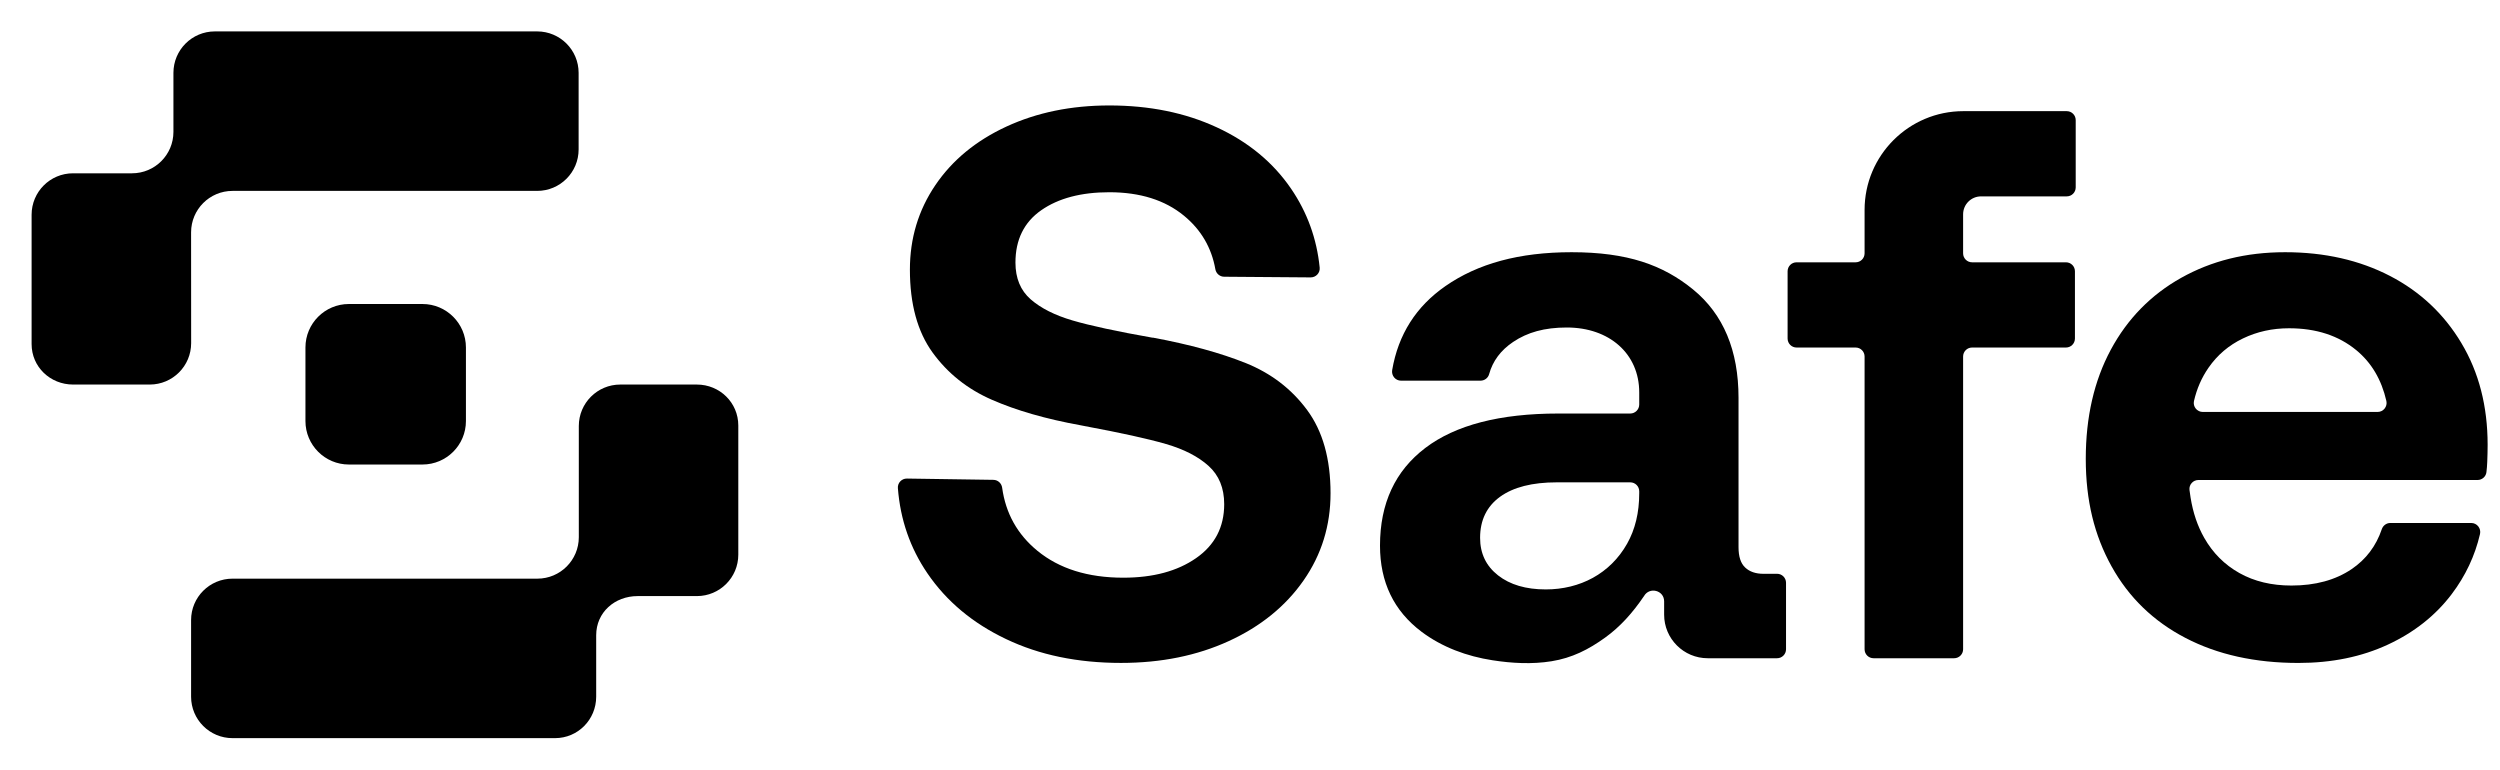
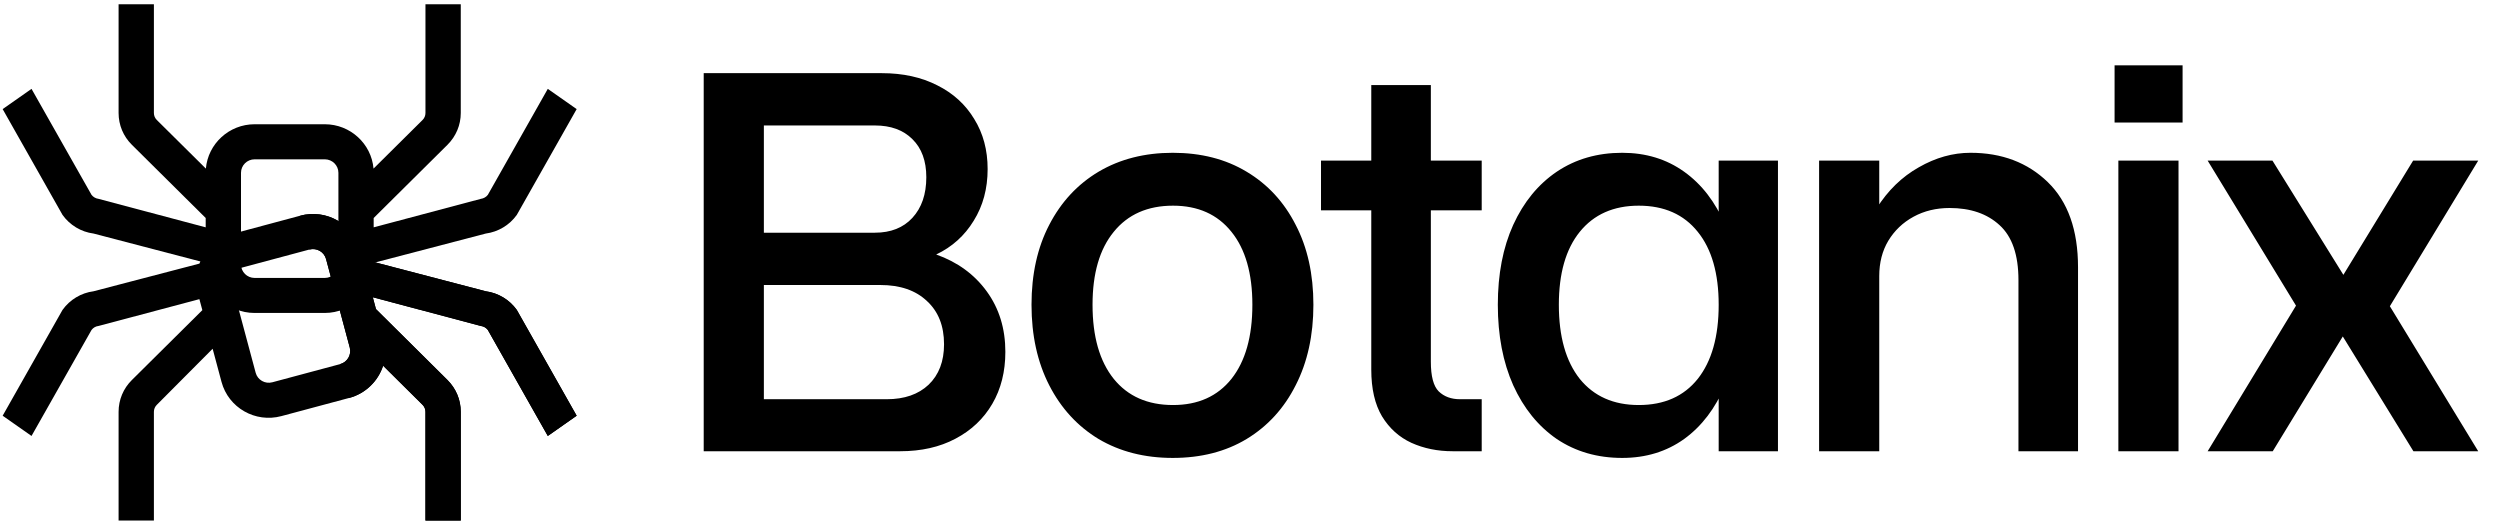
- <svg xmlns="http://www.w3.org/2000/svg" width="78" height="24" viewBox="0 0 78 24" fill="none">
-   <path d="M38.867 11.328C38.078 11.011 37.114 10.747 35.976 10.535H35.952C34.846 10.34 34.016 10.161 33.463 9.998C32.91 9.836 32.475 9.616 32.158 9.34C31.841 9.063 31.682 8.681 31.682 8.193C31.682 7.478 31.951 6.933 32.487 6.559C33.024 6.185 33.732 5.998 34.61 5.998C35.569 5.998 36.346 6.242 36.94 6.73C37.473 7.168 37.799 7.725 37.919 8.399C37.943 8.534 38.057 8.633 38.193 8.634L40.892 8.655C41.058 8.656 41.191 8.514 41.174 8.349C41.084 7.447 40.786 6.626 40.282 5.888C39.721 5.067 38.948 4.428 37.964 3.973C36.98 3.517 35.862 3.29 34.61 3.29C33.423 3.29 32.353 3.509 31.402 3.948C30.451 4.388 29.711 4.997 29.182 5.778C28.653 6.559 28.389 7.437 28.389 8.413C28.389 9.486 28.625 10.348 29.096 10.998C29.568 11.649 30.186 12.141 30.95 12.474C31.714 12.808 32.633 13.072 33.706 13.267L33.828 13.291C34.966 13.503 35.817 13.69 36.378 13.853C36.939 14.016 37.382 14.243 37.707 14.536C38.032 14.829 38.195 15.227 38.195 15.731C38.195 16.447 37.902 17.008 37.317 17.414C36.732 17.821 35.975 18.024 35.048 18.024C33.942 18.024 33.048 17.744 32.365 17.183C31.743 16.672 31.377 16.017 31.267 15.216C31.248 15.078 31.133 14.973 30.994 14.971L28.298 14.931C28.134 14.928 28.001 15.066 28.014 15.23C28.09 16.214 28.398 17.101 28.937 17.89C29.531 18.761 30.348 19.444 31.389 19.939C32.429 20.436 33.625 20.683 34.975 20.683C36.227 20.683 37.349 20.456 38.342 20C39.333 19.545 40.11 18.915 40.671 18.11C41.233 17.305 41.513 16.398 41.513 15.39C41.513 14.316 41.269 13.45 40.781 12.791C40.294 12.132 39.655 11.645 38.866 11.327L38.867 11.328Z" fill="currentColor" />
-   <path d="M55.444 17.903H55.023C54.779 17.903 54.588 17.838 54.45 17.707C54.311 17.578 54.242 17.366 54.242 17.073V12.413C54.242 10.934 53.77 9.807 52.828 9.035C51.884 8.263 50.773 7.869 49.033 7.869C47.391 7.869 46.107 8.226 45.099 8.925C44.18 9.563 43.626 10.436 43.436 11.546C43.407 11.719 43.537 11.877 43.712 11.877H46.191C46.316 11.877 46.427 11.795 46.46 11.675C46.573 11.264 46.823 10.929 47.209 10.669C47.656 10.368 48.187 10.218 48.886 10.218C50.206 10.218 51.144 11.031 51.144 12.243V12.621C51.144 12.776 51.018 12.902 50.864 12.902H48.618C46.796 12.902 45.414 13.26 44.471 13.975C43.528 14.691 43.056 15.707 43.056 17.024C43.056 18.163 43.487 19.058 44.349 19.708C44.996 20.195 45.769 20.477 46.565 20.6C47.173 20.695 47.797 20.729 48.407 20.631C49.045 20.529 49.564 20.266 50.083 19.891C50.55 19.554 50.938 19.122 51.294 18.596C51.467 18.299 51.921 18.418 51.921 18.762V19.176C51.92 19.927 52.53 20.537 53.281 20.537H55.444C55.599 20.537 55.724 20.412 55.724 20.257V18.182C55.724 18.028 55.599 17.902 55.444 17.902V17.903ZM51.144 15.39C51.144 15.992 51.018 16.516 50.766 16.963C50.237 17.901 49.292 18.39 48.228 18.39C47.61 18.39 47.114 18.244 46.74 17.952C46.366 17.659 46.179 17.269 46.179 16.78C46.179 16.228 46.387 15.801 46.801 15.5C47.216 15.2 47.805 15.049 48.57 15.049H50.864C51.019 15.049 51.144 15.174 51.144 15.329V15.39Z" fill="currentColor" />
-   <path d="M64.483 3.468H61.257C59.555 3.468 58.175 4.848 58.175 6.55V7.904C58.175 8.059 58.05 8.184 57.895 8.184H56.053C55.898 8.184 55.773 8.309 55.773 8.464V10.562C55.773 10.717 55.898 10.843 56.053 10.843H57.895C58.05 10.843 58.175 10.968 58.175 11.123V20.257C58.175 20.412 58.3 20.537 58.455 20.537H60.969C61.123 20.537 61.249 20.412 61.249 20.257V11.123C61.249 10.968 61.374 10.843 61.529 10.843H64.458C64.613 10.843 64.738 10.717 64.738 10.562V8.464C64.738 8.309 64.613 8.184 64.458 8.184H61.529C61.374 8.184 61.249 8.059 61.249 7.904V6.687C61.249 6.377 61.5 6.127 61.809 6.127H64.482C64.637 6.127 64.762 6.002 64.762 5.847V3.748C64.762 3.593 64.637 3.468 64.482 3.468H64.483Z" fill="currentColor" />
-   <path d="M76.797 10.706C76.253 9.796 75.508 9.096 74.565 8.608C73.622 8.12 72.532 7.869 71.296 7.869C70.061 7.869 68.995 8.141 68.052 8.669C67.109 9.198 66.376 9.946 65.856 10.913C65.336 11.881 65.076 13.015 65.076 14.317C65.076 15.618 65.344 16.703 65.881 17.671C66.418 18.639 67.186 19.383 68.186 19.903C69.186 20.424 70.361 20.684 71.711 20.684C72.752 20.684 73.683 20.493 74.504 20.111C75.325 19.729 75.988 19.204 76.492 18.538C76.924 17.967 77.218 17.342 77.376 16.663C77.417 16.487 77.284 16.317 77.103 16.317H74.578C74.457 16.317 74.351 16.396 74.312 16.511C74.134 17.036 73.82 17.452 73.37 17.757C72.865 18.098 72.239 18.269 71.492 18.269C70.873 18.269 70.333 18.139 69.869 17.879C69.406 17.619 69.04 17.253 68.772 16.781C68.666 16.595 68.579 16.398 68.51 16.195C68.436 15.977 68.383 15.753 68.346 15.525C68.333 15.446 68.322 15.366 68.312 15.286C68.293 15.12 68.424 14.976 68.591 14.976H77.299C77.44 14.976 77.561 14.871 77.577 14.73C77.589 14.627 77.598 14.522 77.602 14.414C77.61 14.219 77.614 14.04 77.614 13.878C77.614 12.675 77.342 11.618 76.797 10.707L76.797 10.706ZM74.181 12.853H68.727C68.548 12.853 68.413 12.687 68.452 12.512C68.54 12.13 68.69 11.784 68.905 11.474C69.181 11.076 69.539 10.771 69.979 10.56C70.418 10.348 70.897 10.242 71.418 10.242C72.264 10.242 72.963 10.47 73.516 10.925C73.991 11.316 74.303 11.845 74.455 12.511C74.494 12.686 74.36 12.853 74.181 12.853Z" fill="currentColor" />
-   <path d="M21.742 11.998H19.352C18.638 11.998 18.059 12.577 18.059 13.291V16.761C18.059 17.475 17.48 18.054 16.767 18.054H7.255C6.541 18.054 5.962 18.632 5.962 19.346V21.737C5.962 22.451 6.541 23.03 7.255 23.03H17.317C18.031 23.03 18.601 22.451 18.601 21.737V19.819C18.601 19.105 19.18 18.598 19.894 18.598H21.742C22.456 18.598 23.035 18.02 23.035 17.306V13.276C23.035 12.562 22.456 11.998 21.742 11.998H21.742Z" fill="currentColor" />
-   <path d="M5.962 7.249C5.962 6.535 6.54 5.956 7.255 5.956H16.76C17.474 5.956 18.053 5.377 18.053 4.663V2.273C18.053 1.559 17.474 0.98 16.76 0.98H6.704C5.989 0.98 5.411 1.559 5.411 2.273V4.115C5.411 4.829 4.832 5.407 4.118 5.407H2.278C1.564 5.407 0.986 5.986 0.986 6.7V10.734C0.986 11.448 1.567 11.998 2.281 11.998H4.672C5.386 11.998 5.964 11.419 5.964 10.705L5.962 7.249V7.249Z" fill="currentColor" />
-   <path d="M10.885 9.485H13.181C13.93 9.485 14.537 10.093 14.537 10.841V13.137C14.537 13.886 13.929 14.493 13.181 14.493H10.885C10.137 14.493 9.53 13.885 9.53 13.137V10.841C9.53 10.092 10.137 9.485 10.885 9.485Z" fill="currentColor" />
+ <svg xmlns="http://www.w3.org/2000/svg" width="470" height="98" viewBox="0 0 470 98" fill="none">
+   <path fill-rule="evenodd" clip-rule="evenodd" d="M79.441 76.109L72.024 68.754C71.096 71.617 68.769 73.976 65.636 74.816L52.891 78.231C47.998 79.542 42.949 76.66 41.646 71.797L39.976 65.565L29.479 76.109C29.125 76.46 28.933 76.923 28.933 77.423V97.865H22.295V77.423C22.295 75.168 23.18 73.035 24.796 71.442L38.04 58.307L37.486 56.241L18.523 61.281L18.484 61.286C17.976 61.349 17.51 61.626 17.204 62.039L5.925 81.96L0.5 78.155L11.747 58.275L11.764 58.251C13.129 56.337 15.251 55.062 17.591 54.758L37.493 49.556C38.514 46.906 40.755 44.754 43.717 43.961L56.462 40.545C61.355 39.234 66.404 42.116 67.707 46.979L67.85 47.511L68.167 48.703L91.322 54.758C93.661 55.07 95.782 56.345 97.147 58.25L97.164 58.275L108.412 78.155L102.987 81.96L91.716 62.039C91.413 61.63 90.947 61.355 90.429 61.285L90.393 61.281L70.084 55.882L70.681 58.109L84.125 71.442L84.126 71.444C85.73 73.042 86.625 75.165 86.625 77.423V97.865H79.987V77.423C79.987 76.923 79.796 76.46 79.441 76.109ZM65.756 65.345C66.116 66.688 65.306 68.088 63.94 68.454L51.195 71.869C49.829 72.235 48.428 71.428 48.068 70.085L43.607 53.437C43.247 52.094 44.057 50.694 45.423 50.328L58.168 46.913C59.534 46.547 60.936 47.354 61.295 48.697L65.756 65.345Z" fill="currentColor" />
+   <path fill-rule="evenodd" clip-rule="evenodd" d="M102.986 16.705L108.412 20.511L97.164 40.391L97.147 40.416C95.782 42.321 93.661 43.595 91.322 43.908L70.25 49.415V49.711C70.25 54.746 66.119 58.836 61.053 58.836H47.859C42.793 58.836 38.662 54.746 38.662 49.711V49.415L17.591 43.908C15.251 43.604 13.129 42.329 11.764 40.415L11.747 40.39L0.5 20.511L5.925 16.706L17.204 36.627C17.51 37.039 18.015 37.322 18.523 37.384L38.67 42.739V40.983L24.796 27.224C23.18 25.631 22.295 23.498 22.295 21.243V0.8H28.933V21.243C28.933 21.742 29.125 22.205 29.479 22.556L38.704 31.697C39.108 27.03 43.068 23.359 47.867 23.359H61.062C65.86 23.359 69.821 27.029 70.224 31.697L79.441 22.556C79.796 22.205 79.987 21.742 79.987 21.243V0.8H86.625V21.243C86.625 23.501 85.73 25.623 84.126 27.222L84.125 27.223L70.25 40.983V42.739L90.393 37.385C90.912 37.315 91.413 37.035 91.716 36.627L102.986 16.705ZM63.621 49.719C63.621 51.11 62.476 52.252 61.062 52.252H47.867C46.453 52.252 45.308 51.11 45.308 49.719V32.484C45.308 31.093 46.453 29.951 47.867 29.951H61.062C62.476 29.951 63.621 31.093 63.621 32.484V49.719Z" fill="currentColor" />
+   <path d="M65.635 74.816L63.94 68.454C65.305 68.088 66.116 66.688 65.756 65.345L61.295 48.697C60.935 47.354 59.533 46.547 58.168 46.913L56.461 40.545C61.354 39.234 66.403 42.116 67.707 46.979L67.849 47.512L68.225 48.721L91.322 54.758C93.66 55.07 95.781 56.345 97.146 58.25L97.164 58.275L108.411 78.155L102.986 81.96L91.715 62.039C91.412 61.63 90.947 61.355 90.428 61.285L90.393 61.281L70.083 55.882L70.68 58.109L84.126 71.444C85.729 73.042 86.625 75.165 86.625 77.423V97.865H79.987V77.423C79.987 76.923 79.795 76.46 79.441 76.109L72.024 68.754C71.096 71.617 68.769 73.976 65.635 74.816Z" fill="currentColor" />
+   <path d="M165.788 13.754C169.758 13.754 173.236 14.519 176.223 16.049C179.21 17.542 181.523 19.655 183.162 22.386C184.837 25.082 185.675 28.214 185.675 31.783C185.675 35.462 184.801 38.704 183.052 41.508C181.34 44.313 178.991 46.425 176.005 47.846C180.011 49.266 183.18 51.579 185.511 54.784C187.842 57.989 189.007 61.777 189.007 66.148C189.007 69.863 188.188 73.123 186.549 75.928C184.91 78.732 182.597 80.918 179.61 82.484C176.66 84.05 173.2 84.833 169.23 84.833H132.297V13.754H165.788ZM164.477 23.588H143.607V43.748H164.477C167.463 43.748 169.813 42.819 171.525 40.962C173.273 39.068 174.147 36.518 174.147 33.313C174.147 30.254 173.273 27.868 171.525 26.156C169.813 24.444 167.463 23.588 164.477 23.588ZM165.515 53.582H143.607V75.053H166.717C170.031 75.053 172.654 74.143 174.584 72.322C176.514 70.464 177.48 67.933 177.48 64.728C177.48 61.267 176.405 58.554 174.256 56.587C172.144 54.584 169.23 53.582 165.515 53.582ZM193.924 57.297C193.924 51.543 195.035 46.535 197.256 42.273C199.478 37.975 202.574 34.642 206.544 32.275C210.551 29.908 215.194 28.724 220.476 28.724C225.793 28.724 230.419 29.908 234.353 32.275C238.323 34.642 241.401 37.975 243.586 42.273C245.808 46.535 246.919 51.543 246.919 57.297C246.919 63.052 245.808 68.097 243.586 72.431C241.401 76.765 238.323 80.135 234.353 82.538C230.419 84.906 225.793 86.09 220.476 86.09C215.194 86.09 210.551 84.906 206.544 82.538C202.574 80.135 199.478 76.765 197.256 72.431C195.035 68.097 193.924 63.052 193.924 57.297ZM235.446 57.297C235.446 51.397 234.134 46.826 231.512 43.584C228.889 40.306 225.229 38.667 220.53 38.667C215.759 38.667 212.044 40.306 209.385 43.584C206.726 46.826 205.397 51.397 205.397 57.297C205.397 63.271 206.726 67.915 209.385 71.229C212.044 74.507 215.759 76.146 220.53 76.146C225.229 76.146 228.889 74.507 231.512 71.229C234.134 67.915 235.446 63.271 235.446 57.297ZM248.349 30.199H278.561V39.541H248.349V30.199ZM278.561 75.053V84.833H273.098C270.257 84.833 267.671 84.305 265.34 83.249C263.045 82.192 261.206 80.535 259.822 78.277C258.474 76.019 257.8 73.087 257.8 69.481V15.994H269V68.006C269 70.737 269.492 72.595 270.475 73.578C271.495 74.562 272.825 75.053 274.464 75.053H278.561ZM334.257 30.199V84.833H323.112V30.199H334.257ZM327.1 57.297C327.1 63.052 326.171 68.097 324.314 72.431C322.493 76.765 319.925 80.135 316.61 82.538C313.296 84.906 309.417 86.09 304.973 86.09C300.311 86.09 296.214 84.906 292.681 82.538C289.184 80.135 286.452 76.765 284.486 72.431C282.555 68.097 281.59 63.052 281.59 57.297C281.59 51.543 282.555 46.535 284.486 42.273C286.452 37.975 289.184 34.642 292.681 32.275C296.214 29.908 300.311 28.724 304.973 28.724C309.417 28.724 313.296 29.908 316.61 32.275C319.925 34.642 322.493 37.975 324.314 42.273C326.171 46.535 327.1 51.543 327.1 57.297ZM293.063 57.297C293.063 63.271 294.374 67.915 296.997 71.229C299.656 74.507 303.352 76.146 308.087 76.146C312.859 76.146 316.556 74.507 319.178 71.229C321.801 67.915 323.112 63.271 323.112 57.297C323.112 51.397 321.801 46.826 319.178 43.584C316.556 40.306 312.859 38.667 308.087 38.667C303.352 38.667 299.656 40.306 296.997 43.584C294.374 46.826 293.063 51.397 293.063 57.297ZM379.469 52.654C379.469 47.919 378.285 44.477 375.917 42.328C373.586 40.179 370.454 39.104 366.52 39.104C364.007 39.104 361.749 39.651 359.746 40.743C357.742 41.836 356.158 43.348 354.992 45.278C353.863 47.172 353.299 49.376 353.299 51.889L349.638 51.233C349.675 46.535 350.731 42.51 352.807 39.159C354.92 35.808 357.56 33.24 360.729 31.456C363.898 29.634 367.139 28.724 370.454 28.724C376.354 28.724 381.199 30.563 384.987 34.242C388.775 37.921 390.669 43.257 390.669 50.25V84.833H379.469V52.654ZM341.99 30.199H353.299V84.833H341.99V30.199ZM397.541 12.279H410.326V23.042H397.541V12.279ZM398.252 30.199H409.561V84.833H398.252V30.199ZM415.04 30.199H427.224L440.554 51.67L453.667 30.199H465.905L449.296 57.571L465.905 84.833H453.721L440.445 63.253L427.278 84.833H415.04L431.649 57.461L415.04 30.199Z" fill="currentColor" />
</svg>
